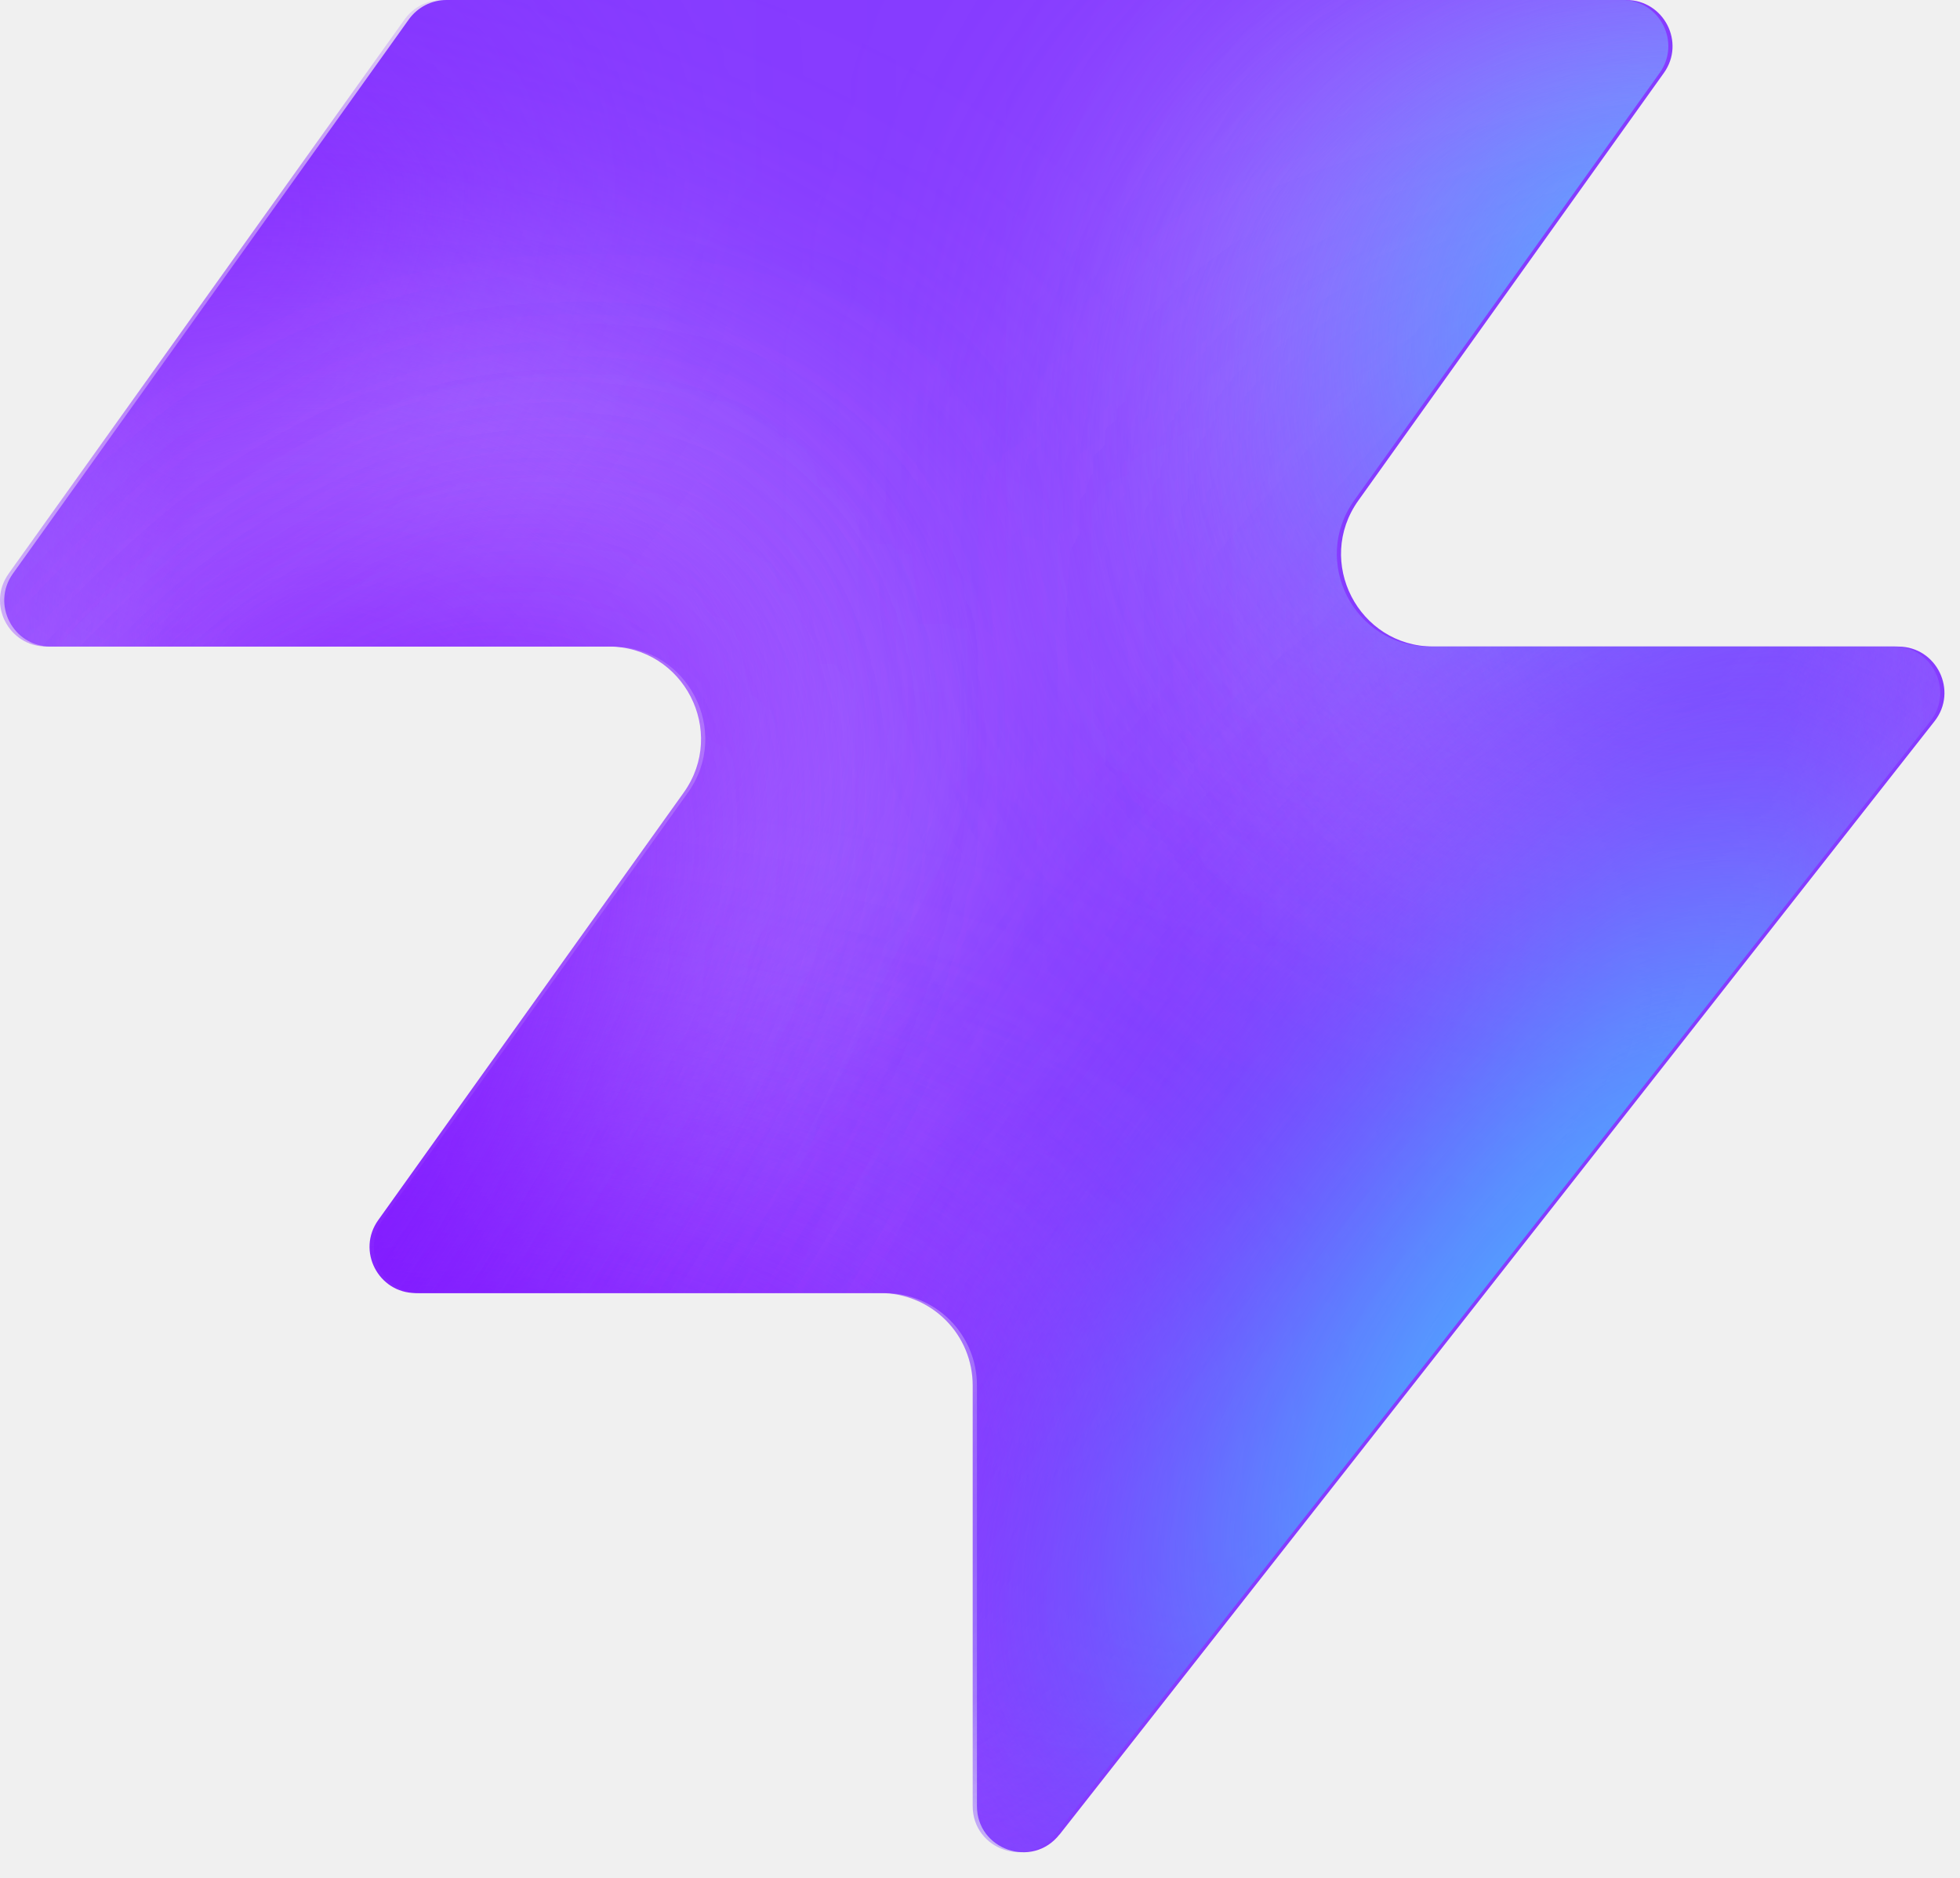
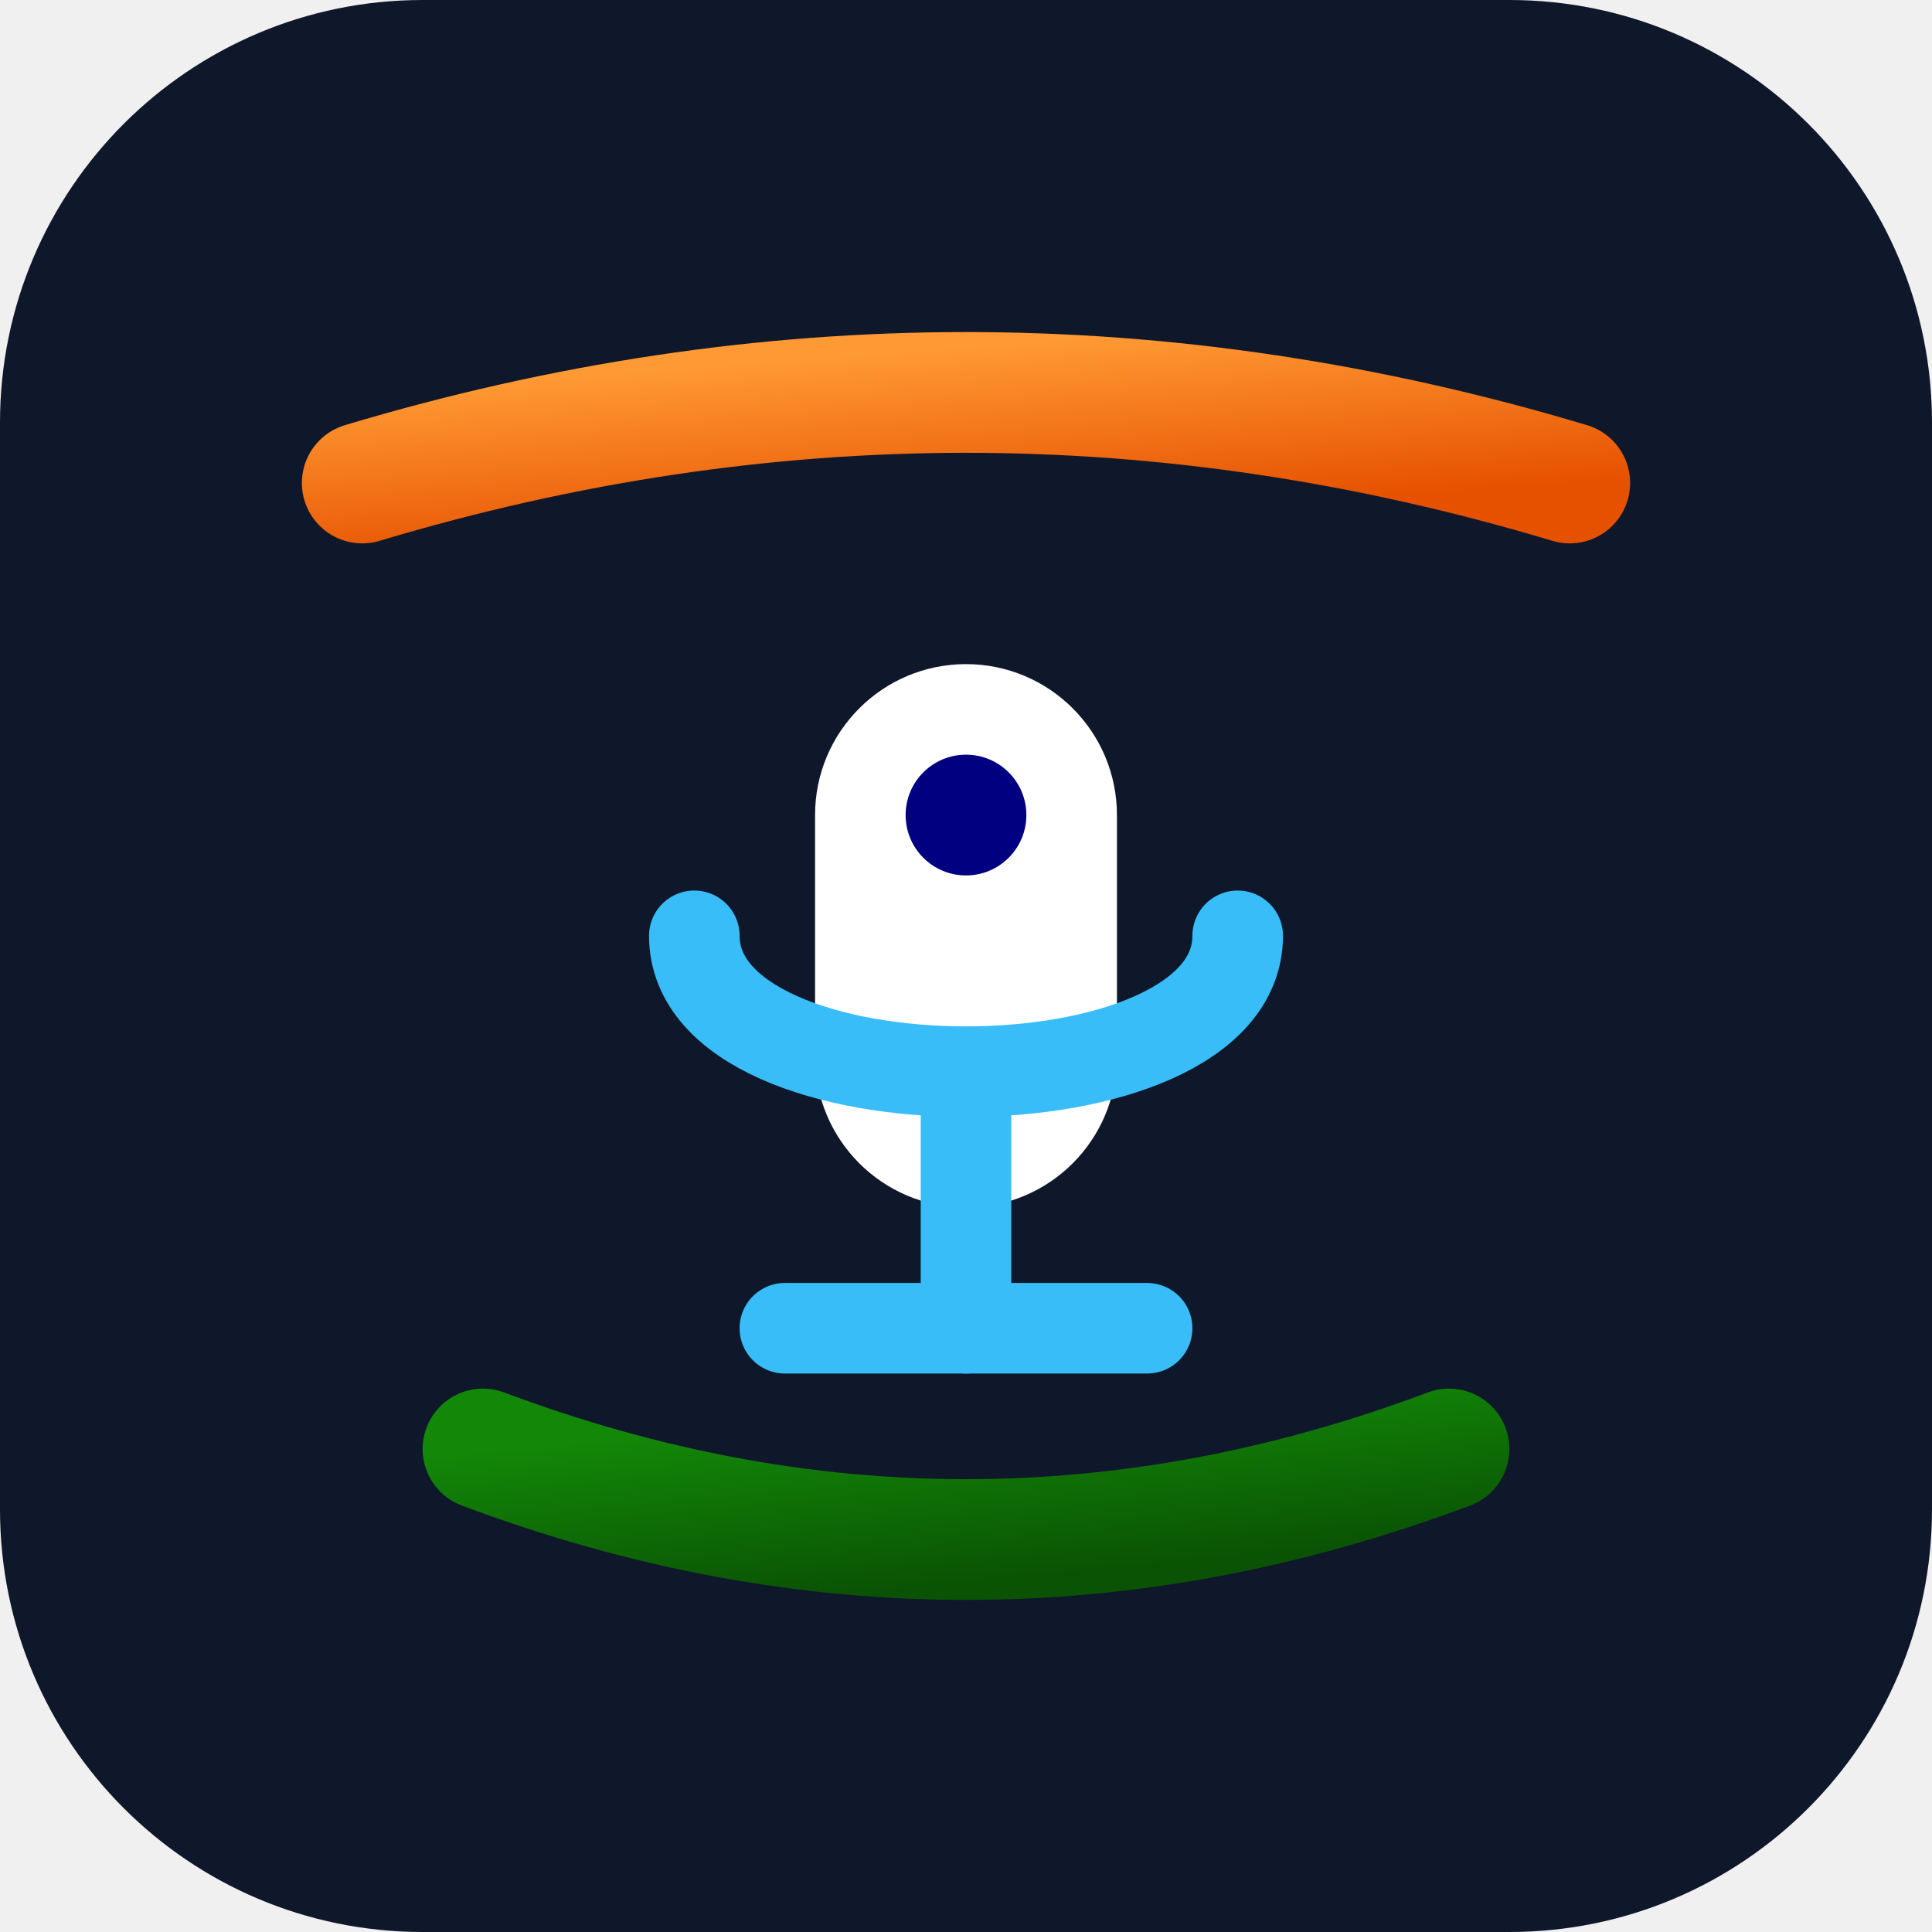
- <svg xmlns="http://www.w3.org/2000/svg" width="48" height="46" fill="none" viewBox="0 0 48 46">
-   <path fill="#863bff" d="M25.946 44.938c-.664.845-2.021.375-2.021-.698V33.937a2.26 2.26 0 0 0-2.262-2.262H10.287c-.92 0-1.456-1.04-.92-1.788l7.48-10.471c1.07-1.497 0-3.578-1.842-3.578H1.237c-.92 0-1.456-1.04-.92-1.788L10.013.474c.214-.297.556-.474.92-.474h28.894c.92 0 1.456 1.04.92 1.788l-7.48 10.471c-1.07 1.498 0 3.579 1.842 3.579h11.377c.943 0 1.473 1.088.89 1.83L25.947 44.94z" style="fill:#863bff;fill:color(display-p3 .525 .23 1);fill-opacity:1" />
-   <mask id="a" width="48" height="46" x="0" y="0" maskUnits="userSpaceOnUse" style="mask-type:alpha">
-     <path fill="#000" d="M25.842 44.938c-.664.844-2.021.375-2.021-.698V33.937a2.26 2.26 0 0 0-2.262-2.262H10.183c-.92 0-1.456-1.04-.92-1.788l7.48-10.471c1.07-1.498 0-3.579-1.842-3.579H1.133c-.92 0-1.456-1.04-.92-1.787L9.91.473c.214-.297.556-.474.92-.474h28.894c.92 0 1.456 1.04.92 1.788l-7.48 10.471c-1.07 1.498 0 3.578 1.842 3.578h11.377c.943 0 1.473 1.088.89 1.832L25.843 44.94z" style="fill:#000;fill-opacity:1" />
-   </mask>
-   <g mask="url(#a)">
-     <g filter="url(#b)">
-       <ellipse cx="5.508" cy="14.704" fill="#ede6ff" rx="5.508" ry="14.704" style="fill:#ede6ff;fill:color(display-p3 .927 .903 1);fill-opacity:1" transform="matrix(.00324 1 1 -.00324 -4.47 31.516)" />
-     </g>
-     <g filter="url(#c)">
-       <ellipse cx="10.399" cy="29.851" fill="#ede6ff" rx="10.399" ry="29.851" style="fill:#ede6ff;fill:color(display-p3 .927 .903 1);fill-opacity:1" transform="matrix(.00324 1 1 -.00324 -39.328 7.883)" />
-     </g>
-     <g filter="url(#d)">
-       <ellipse cx="5.508" cy="30.487" fill="#7e14ff" rx="5.508" ry="30.487" style="fill:#7e14ff;fill:color(display-p3 .492 .077 1);fill-opacity:1" transform="rotate(89.814 -25.913 -14.639)scale(1 -1)" />
-     </g>
-     <g filter="url(#e)">
-       <ellipse cx="5.508" cy="30.599" fill="#7e14ff" rx="5.508" ry="30.599" style="fill:#7e14ff;fill:color(display-p3 .492 .077 1);fill-opacity:1" transform="rotate(89.814 -32.644 -3.334)scale(1 -1)" />
-     </g>
-     <g filter="url(#f)">
-       <ellipse cx="5.508" cy="30.599" fill="#7e14ff" rx="5.508" ry="30.599" style="fill:#7e14ff;fill:color(display-p3 .492 .077 1);fill-opacity:1" transform="matrix(.00324 1 1 -.00324 -34.34 30.47)" />
-     </g>
-     <g filter="url(#g)">
-       <ellipse cx="14.072" cy="22.078" fill="#ede6ff" rx="14.072" ry="22.078" style="fill:#ede6ff;fill:color(display-p3 .927 .903 1);fill-opacity:1" transform="rotate(93.35 24.506 48.493)scale(-1 1)" />
-     </g>
-     <g filter="url(#h)">
-       <ellipse cx="3.47" cy="21.501" fill="#7e14ff" rx="3.47" ry="21.501" style="fill:#7e14ff;fill:color(display-p3 .492 .077 1);fill-opacity:1" transform="rotate(89.009 28.708 47.59)scale(-1 1)" />
-     </g>
-     <g filter="url(#i)">
-       <ellipse cx="3.47" cy="21.501" fill="#7e14ff" rx="3.47" ry="21.501" style="fill:#7e14ff;fill:color(display-p3 .492 .077 1);fill-opacity:1" transform="rotate(89.009 28.708 47.59)scale(-1 1)" />
-     </g>
-     <g filter="url(#j)">
-       <ellipse cx=".387" cy="8.972" fill="#7e14ff" rx="4.407" ry="29.108" style="fill:#7e14ff;fill:color(display-p3 .492 .077 1);fill-opacity:1" transform="rotate(39.51 .387 8.972)" />
-     </g>
-     <g filter="url(#k)">
-       <ellipse cx="47.523" cy="-6.092" fill="#7e14ff" rx="4.407" ry="29.108" style="fill:#7e14ff;fill:color(display-p3 .492 .077 1);fill-opacity:1" transform="rotate(37.892 47.523 -6.092)" />
-     </g>
-     <g filter="url(#l)">
-       <ellipse cx="41.412" cy="6.333" fill="#47bfff" rx="5.971" ry="9.665" style="fill:#47bfff;fill:color(display-p3 .28 .748 1);fill-opacity:1" transform="rotate(37.892 41.412 6.333)" />
-     </g>
-     <g filter="url(#m)">
-       <ellipse cx="-1.879" cy="38.332" fill="#7e14ff" rx="4.407" ry="29.108" style="fill:#7e14ff;fill:color(display-p3 .492 .077 1);fill-opacity:1" transform="rotate(37.892 -1.88 38.332)" />
-     </g>
-     <g filter="url(#n)">
-       <ellipse cx="-1.879" cy="38.332" fill="#7e14ff" rx="4.407" ry="29.108" style="fill:#7e14ff;fill:color(display-p3 .492 .077 1);fill-opacity:1" transform="rotate(37.892 -1.88 38.332)" />
-     </g>
-     <g filter="url(#o)">
-       <ellipse cx="35.651" cy="29.907" fill="#7e14ff" rx="4.407" ry="29.108" style="fill:#7e14ff;fill:color(display-p3 .492 .077 1);fill-opacity:1" transform="rotate(37.892 35.651 29.907)" />
-     </g>
-     <g filter="url(#p)">
-       <ellipse cx="38.418" cy="32.4" fill="#47bfff" rx="5.971" ry="15.297" style="fill:#47bfff;fill:color(display-p3 .28 .748 1);fill-opacity:1" transform="rotate(37.892 38.418 32.4)" />
-     </g>
-   </g>
+ <svg xmlns="http://www.w3.org/2000/svg" viewBox="0 0 64 64" width="64" height="64">
  <defs>
-     <filter id="b" width="60.045" height="41.654" x="-19.77" y="16.149" color-interpolation-filters="sRGB" filterUnits="userSpaceOnUse">
-       <feFlood flood-opacity="0" result="BackgroundImageFix" />
-       <feBlend in="SourceGraphic" in2="BackgroundImageFix" result="shape" />
-       <feGaussianBlur result="effect1_foregroundBlur_2002_17158" stdDeviation="7.659" />
-     </filter>
-     <filter id="c" width="90.34" height="51.437" x="-54.613" y="-7.533" color-interpolation-filters="sRGB" filterUnits="userSpaceOnUse">
-       <feFlood flood-opacity="0" result="BackgroundImageFix" />
-       <feBlend in="SourceGraphic" in2="BackgroundImageFix" result="shape" />
-       <feGaussianBlur result="effect1_foregroundBlur_2002_17158" stdDeviation="7.659" />
-     </filter>
-     <filter id="d" width="79.355" height="29.4" x="-49.64" y="2.03" color-interpolation-filters="sRGB" filterUnits="userSpaceOnUse">
-       <feFlood flood-opacity="0" result="BackgroundImageFix" />
-       <feBlend in="SourceGraphic" in2="BackgroundImageFix" result="shape" />
-       <feGaussianBlur result="effect1_foregroundBlur_2002_17158" stdDeviation="4.596" />
-     </filter>
-     <filter id="e" width="79.579" height="29.4" x="-45.045" y="20.029" color-interpolation-filters="sRGB" filterUnits="userSpaceOnUse">
-       <feFlood flood-opacity="0" result="BackgroundImageFix" />
-       <feBlend in="SourceGraphic" in2="BackgroundImageFix" result="shape" />
-       <feGaussianBlur result="effect1_foregroundBlur_2002_17158" stdDeviation="4.596" />
-     </filter>
-     <filter id="f" width="79.579" height="29.4" x="-43.513" y="21.178" color-interpolation-filters="sRGB" filterUnits="userSpaceOnUse">
-       <feFlood flood-opacity="0" result="BackgroundImageFix" />
-       <feBlend in="SourceGraphic" in2="BackgroundImageFix" result="shape" />
-       <feGaussianBlur result="effect1_foregroundBlur_2002_17158" stdDeviation="4.596" />
-     </filter>
-     <filter id="g" width="74.749" height="58.852" x="15.756" y="-17.901" color-interpolation-filters="sRGB" filterUnits="userSpaceOnUse">
-       <feFlood flood-opacity="0" result="BackgroundImageFix" />
-       <feBlend in="SourceGraphic" in2="BackgroundImageFix" result="shape" />
-       <feGaussianBlur result="effect1_foregroundBlur_2002_17158" stdDeviation="7.659" />
-     </filter>
-     <filter id="h" width="61.377" height="25.362" x="23.548" y="2.284" color-interpolation-filters="sRGB" filterUnits="userSpaceOnUse">
-       <feFlood flood-opacity="0" result="BackgroundImageFix" />
-       <feBlend in="SourceGraphic" in2="BackgroundImageFix" result="shape" />
-       <feGaussianBlur result="effect1_foregroundBlur_2002_17158" stdDeviation="4.596" />
-     </filter>
-     <filter id="i" width="61.377" height="25.362" x="23.548" y="2.284" color-interpolation-filters="sRGB" filterUnits="userSpaceOnUse">
-       <feFlood flood-opacity="0" result="BackgroundImageFix" />
-       <feBlend in="SourceGraphic" in2="BackgroundImageFix" result="shape" />
-       <feGaussianBlur result="effect1_foregroundBlur_2002_17158" stdDeviation="4.596" />
-     </filter>
-     <filter id="j" width="56.045" height="63.649" x="-27.636" y="-22.853" color-interpolation-filters="sRGB" filterUnits="userSpaceOnUse">
-       <feFlood flood-opacity="0" result="BackgroundImageFix" />
-       <feBlend in="SourceGraphic" in2="BackgroundImageFix" result="shape" />
-       <feGaussianBlur result="effect1_foregroundBlur_2002_17158" stdDeviation="4.596" />
-     </filter>
-     <filter id="k" width="54.814" height="64.646" x="20.116" y="-38.415" color-interpolation-filters="sRGB" filterUnits="userSpaceOnUse">
-       <feFlood flood-opacity="0" result="BackgroundImageFix" />
-       <feBlend in="SourceGraphic" in2="BackgroundImageFix" result="shape" />
-       <feGaussianBlur result="effect1_foregroundBlur_2002_17158" stdDeviation="4.596" />
-     </filter>
-     <filter id="l" width="33.541" height="35.313" x="24.641" y="-11.323" color-interpolation-filters="sRGB" filterUnits="userSpaceOnUse">
-       <feFlood flood-opacity="0" result="BackgroundImageFix" />
-       <feBlend in="SourceGraphic" in2="BackgroundImageFix" result="shape" />
-       <feGaussianBlur result="effect1_foregroundBlur_2002_17158" stdDeviation="4.596" />
-     </filter>
-     <filter id="m" width="54.814" height="64.646" x="-29.286" y="6.009" color-interpolation-filters="sRGB" filterUnits="userSpaceOnUse">
-       <feFlood flood-opacity="0" result="BackgroundImageFix" />
-       <feBlend in="SourceGraphic" in2="BackgroundImageFix" result="shape" />
-       <feGaussianBlur result="effect1_foregroundBlur_2002_17158" stdDeviation="4.596" />
-     </filter>
-     <filter id="n" width="54.814" height="64.646" x="-29.286" y="6.009" color-interpolation-filters="sRGB" filterUnits="userSpaceOnUse">
-       <feFlood flood-opacity="0" result="BackgroundImageFix" />
-       <feBlend in="SourceGraphic" in2="BackgroundImageFix" result="shape" />
-       <feGaussianBlur result="effect1_foregroundBlur_2002_17158" stdDeviation="4.596" />
-     </filter>
-     <filter id="o" width="54.814" height="64.646" x="8.244" y="-2.416" color-interpolation-filters="sRGB" filterUnits="userSpaceOnUse">
-       <feFlood flood-opacity="0" result="BackgroundImageFix" />
-       <feBlend in="SourceGraphic" in2="BackgroundImageFix" result="shape" />
-       <feGaussianBlur result="effect1_foregroundBlur_2002_17158" stdDeviation="4.596" />
-     </filter>
-     <filter id="p" width="39.409" height="43.623" x="18.713" y="10.588" color-interpolation-filters="sRGB" filterUnits="userSpaceOnUse">
-       <feFlood flood-opacity="0" result="BackgroundImageFix" />
-       <feBlend in="SourceGraphic" in2="BackgroundImageFix" result="shape" />
-       <feGaussianBlur result="effect1_foregroundBlur_2002_17158" stdDeviation="4.596" />
-     </filter>
+     <linearGradient id="saffron" x1="0%" y1="0%" x2="100%" y2="100%">
+       <stop offset="0%" stop-color="#FF9933" />
+       <stop offset="100%" stop-color="#E65100" />
+     </linearGradient>
+     <linearGradient id="green" x1="0%" y1="0%" x2="100%" y2="100%">
+       <stop offset="0%" stop-color="#138808" />
+       <stop offset="100%" stop-color="#0A5204" />
+     </linearGradient>
  </defs>
+   <rect width="64" height="64" rx="14" fill="#0F172A" />
+   <path d="M12 16 Q32 10 52 16" stroke="url(#saffron)" stroke-width="4" stroke-linecap="round" fill="none" />
+   <path d="M16 48 Q32 54 48 48" stroke="url(#green)" stroke-width="4" stroke-linecap="round" fill="none" />
+   <rect x="27" y="22" width="10" height="18" rx="5" fill="#FFFFFF" />
+   <path d="M23 31 C23 37 41 37 41 31" stroke="#38BDF8" stroke-width="3" stroke-linecap="round" fill="none" />
+   <line x1="32" y1="37" x2="32" y2="44" stroke="#38BDF8" stroke-width="3" stroke-linecap="round" />
+   <line x1="26" y1="44" x2="38" y2="44" stroke="#38BDF8" stroke-width="3" stroke-linecap="round" />
+   <circle cx="32" cy="27" r="2" fill="#000080" />
</svg>
